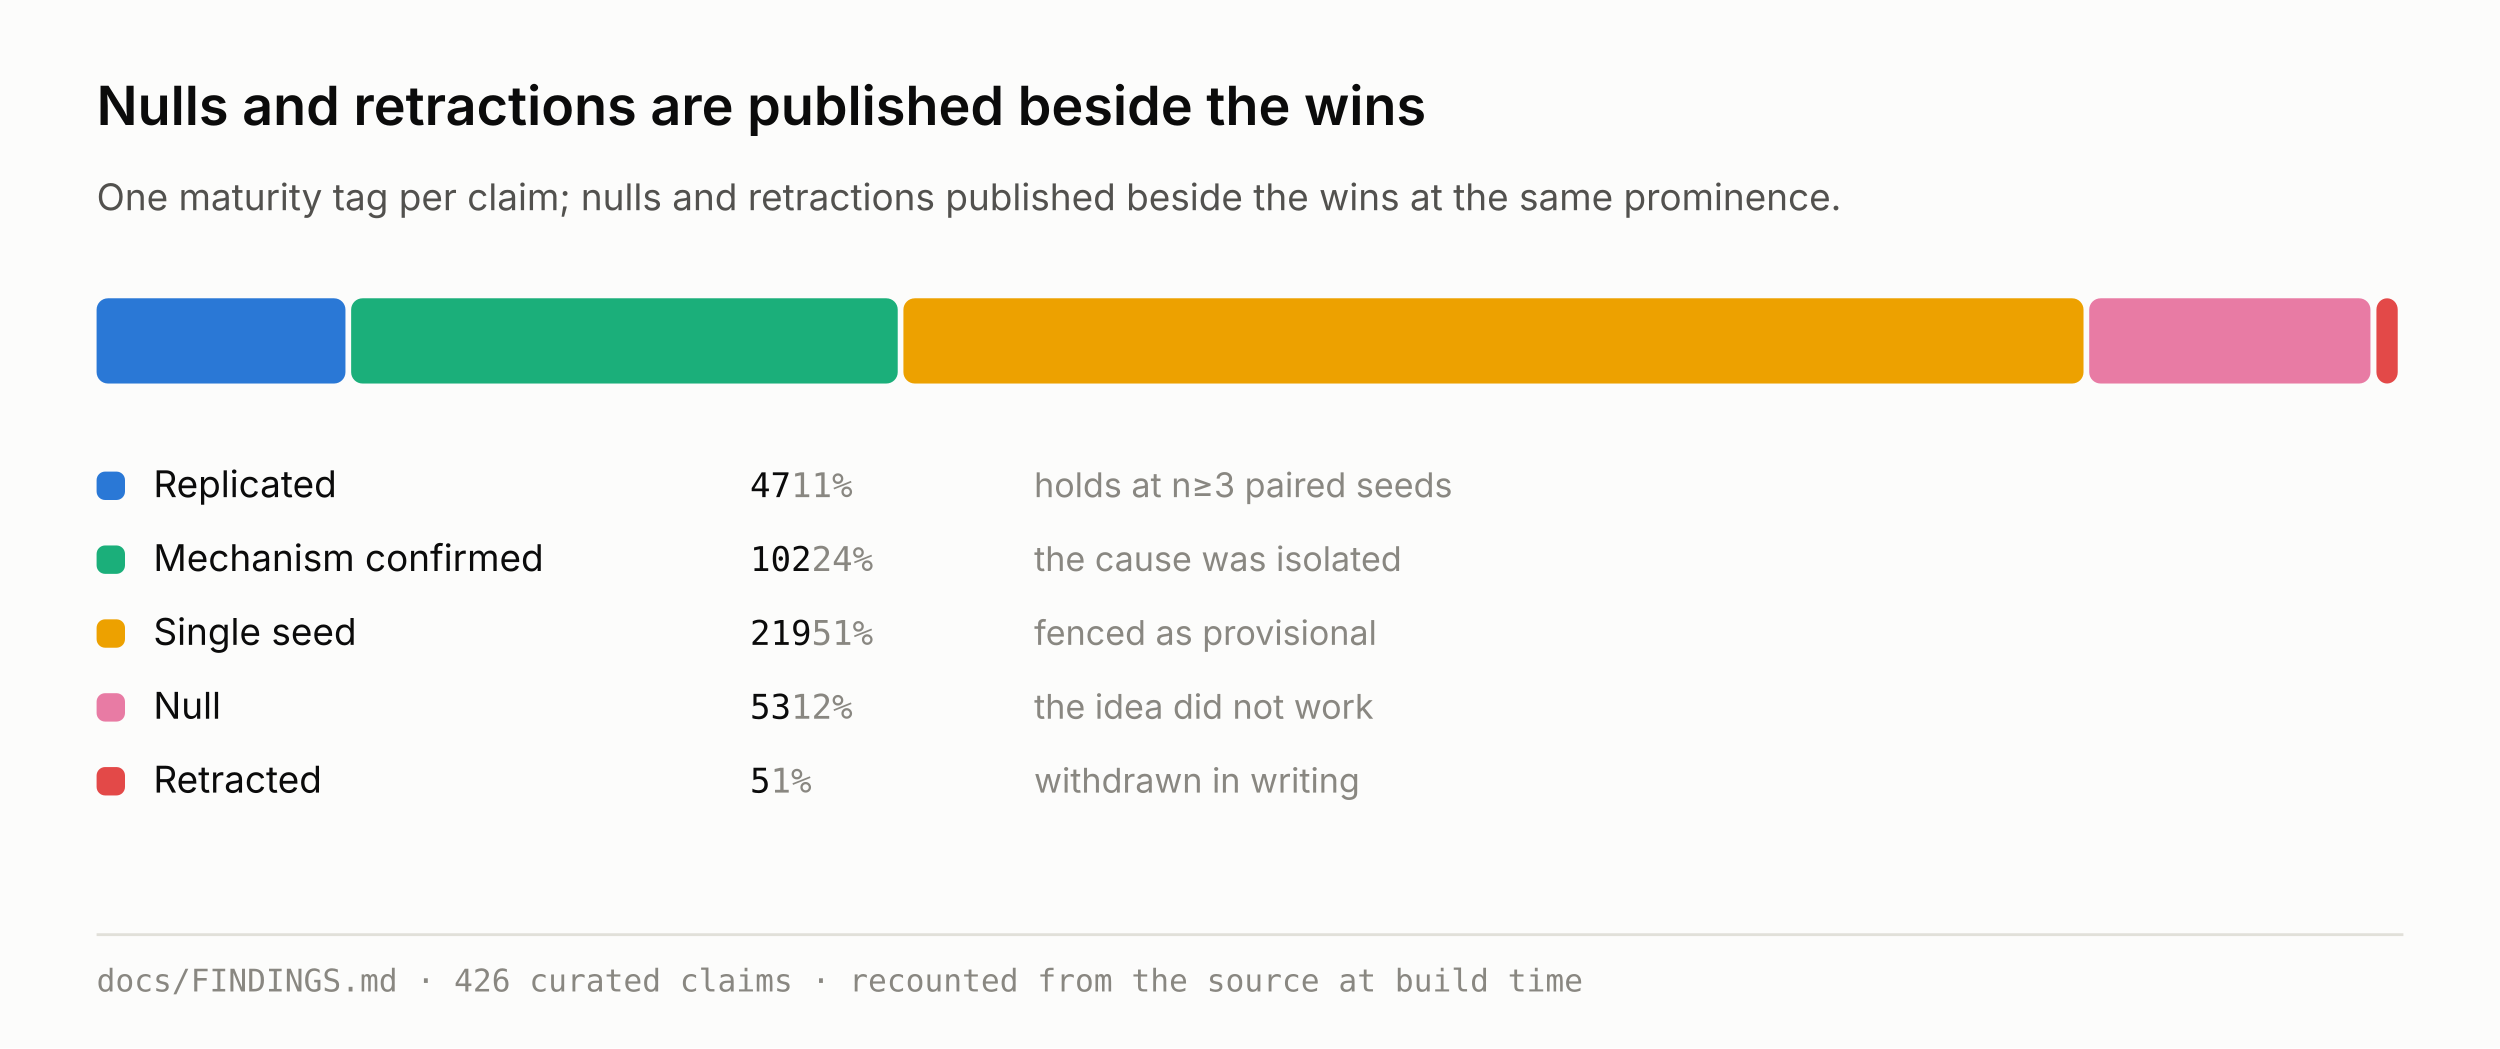
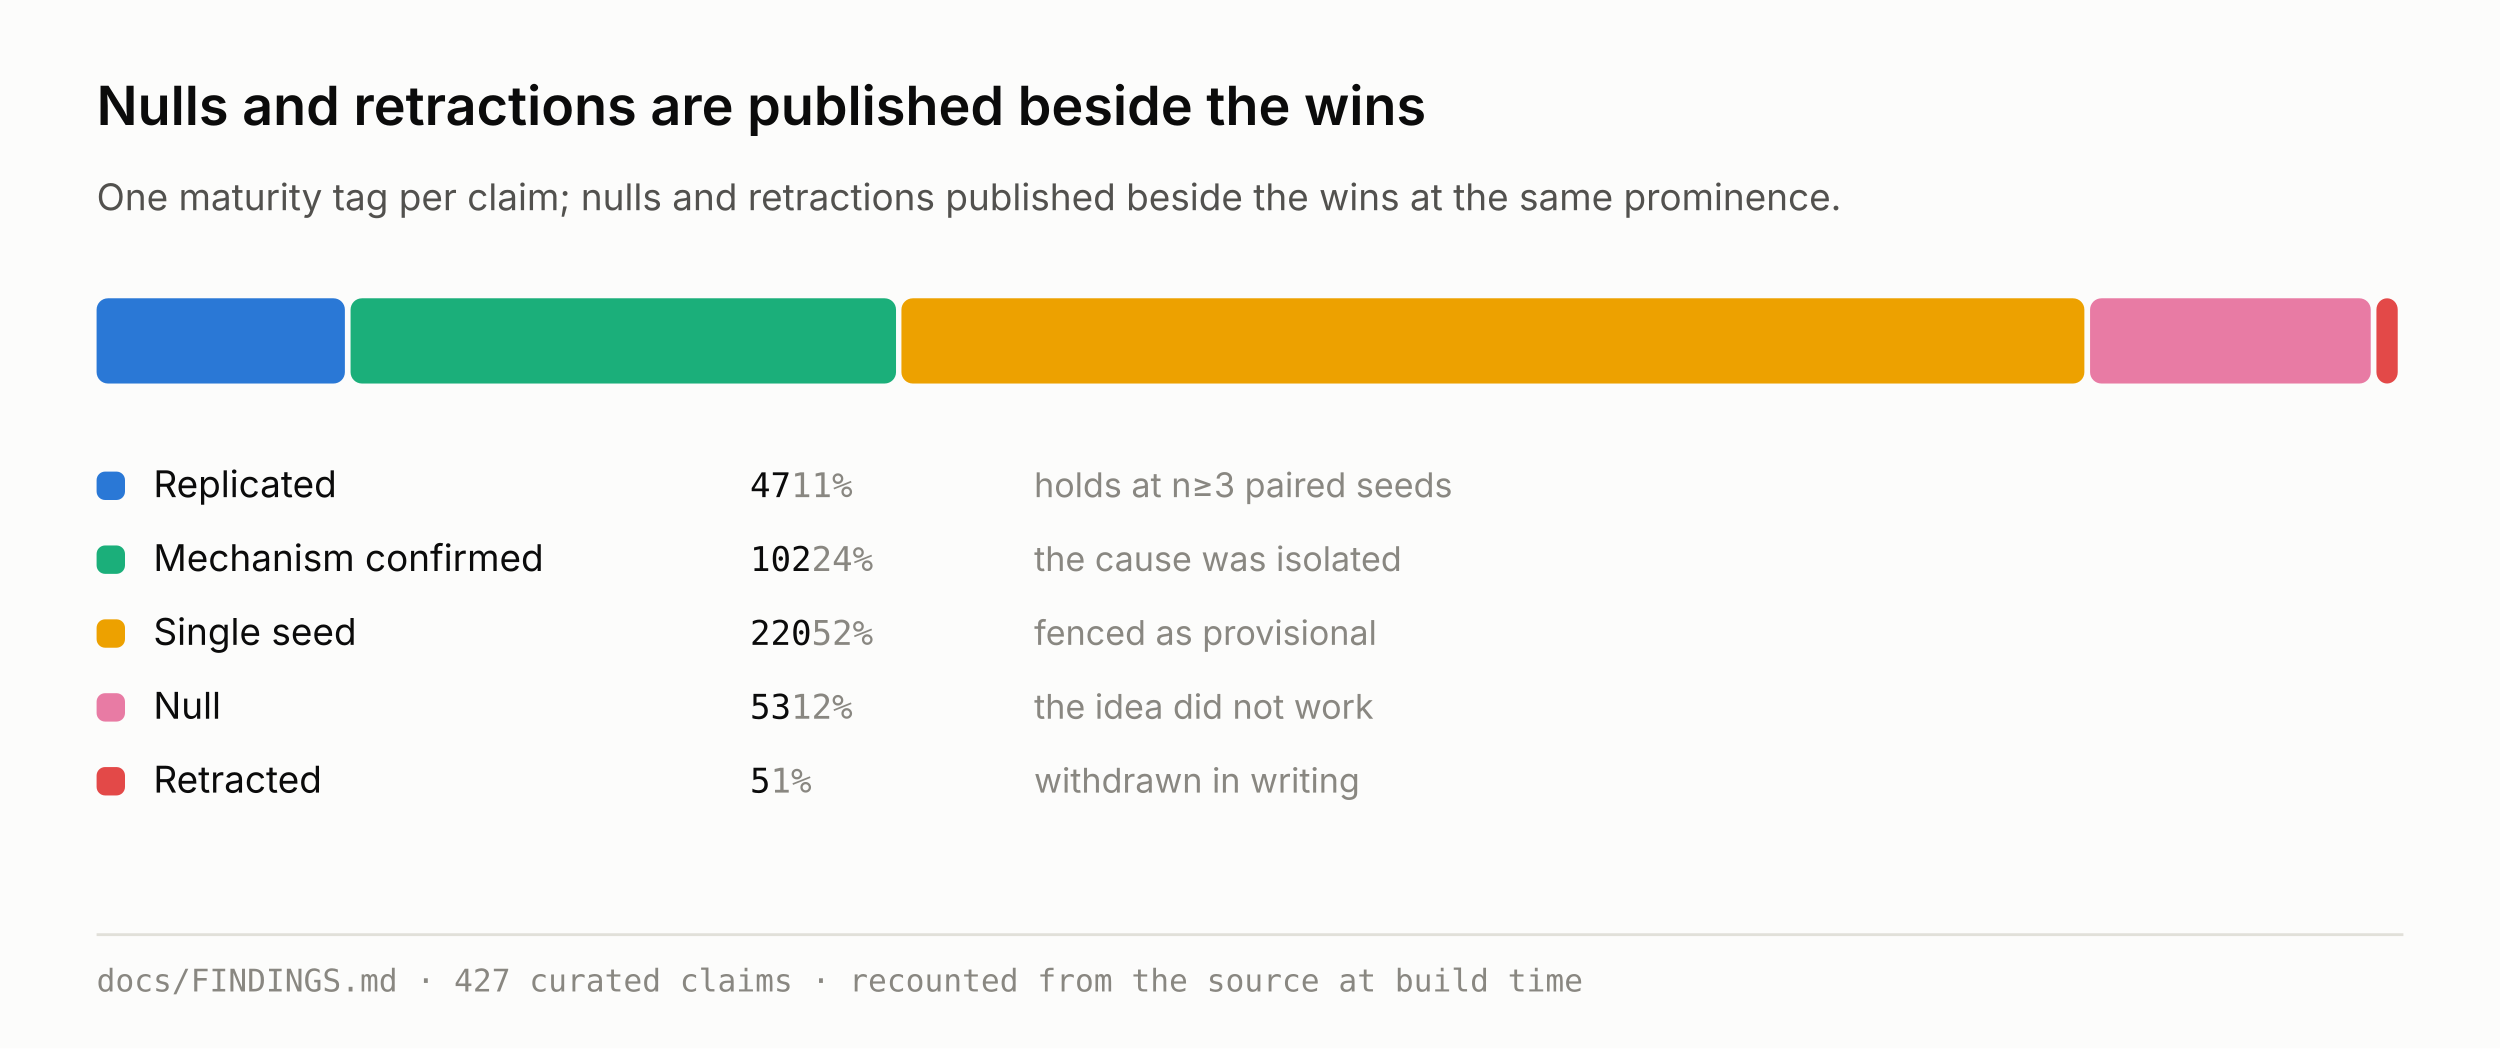
<svg xmlns="http://www.w3.org/2000/svg" width="880" height="369" viewBox="0 0 880 369" role="img">
  <rect width="880" height="369" fill="#fcfcfb" />
  <text x="34" y="44" font-family="Inter, -apple-system, BlinkMacSystemFont, 'Segoe UI', sans-serif" font-size="19" font-weight="600" fill="#0b0b0b">Nulls and retractions are published beside the wins</text>
  <text x="34" y="74" font-family="Inter, -apple-system, BlinkMacSystemFont, 'Segoe UI', sans-serif" font-size="13" fill="#52514e">One maturity tag per claim; nulls and retractions published beside the wins at the same prominence.</text>
-   <rect x="34.0" y="105" width="87.6" height="30" rx="4" fill="#2a78d6" />
-   <rect x="123.6" y="105" width="192.4" height="30" rx="4" fill="#1baf7a" />
-   <rect x="318.0" y="105" width="415.4" height="30" rx="4" fill="#eda100" />
-   <rect x="735.4" y="105" width="99.0" height="30" rx="4" fill="#e87ba4" />
+   <rect x="34.0" y="105" width="87.4" height="30" rx="4" fill="#2a78d6" />
+   <rect x="123.4" y="105" width="192.0" height="30" rx="4" fill="#1baf7a" />
+   <rect x="317.3" y="105" width="416.4" height="30" rx="4" fill="#eda100" />
+   <rect x="735.7" y="105" width="98.8" height="30" rx="4" fill="#e87ba4" />
  <rect x="836.5" y="105" width="7.5" height="30" rx="4" fill="#e34948" />
  <rect x="34" y="166" width="10" height="10" rx="3" fill="#2a78d6" />
  <text x="54" y="175" font-family="Inter, -apple-system, BlinkMacSystemFont, 'Segoe UI', sans-serif" font-size="13" fill="#0b0b0b">Replicated</text>
  <text x="264" y="175" font-family="'JetBrains Mono', ui-monospace, SFMono-Regular, Menlo, monospace" font-size="12" fill="#0b0b0b">47<tspan fill="#898781">  11%</tspan>
  </text>
  <text x="364" y="175" font-family="Inter, -apple-system, BlinkMacSystemFont, 'Segoe UI', sans-serif" font-size="12" fill="#898781">holds at n≥3 paired seeds</text>
  <rect x="34" y="192" width="10" height="10" rx="3" fill="#1baf7a" />
  <text x="54" y="201" font-family="Inter, -apple-system, BlinkMacSystemFont, 'Segoe UI', sans-serif" font-size="13" fill="#0b0b0b">Mechanism confirmed</text>
  <text x="264" y="201" font-family="'JetBrains Mono', ui-monospace, SFMono-Regular, Menlo, monospace" font-size="12" fill="#0b0b0b">102<tspan fill="#898781">  24%</tspan>
  </text>
  <text x="364" y="201" font-family="Inter, -apple-system, BlinkMacSystemFont, 'Segoe UI', sans-serif" font-size="12" fill="#898781">the cause was isolated</text>
  <rect x="34" y="218" width="10" height="10" rx="3" fill="#eda100" />
  <text x="54" y="227" font-family="Inter, -apple-system, BlinkMacSystemFont, 'Segoe UI', sans-serif" font-size="13" fill="#0b0b0b">Single seed</text>
-   <text x="264" y="227" font-family="'JetBrains Mono', ui-monospace, SFMono-Regular, Menlo, monospace" font-size="12" fill="#0b0b0b">219<tspan fill="#898781">  51%</tspan>
+   <text x="264" y="227" font-family="'JetBrains Mono', ui-monospace, SFMono-Regular, Menlo, monospace" font-size="12" fill="#0b0b0b">220<tspan fill="#898781">  52%</tspan>
  </text>
  <text x="364" y="227" font-family="Inter, -apple-system, BlinkMacSystemFont, 'Segoe UI', sans-serif" font-size="12" fill="#898781">fenced as provisional</text>
  <rect x="34" y="244" width="10" height="10" rx="3" fill="#e87ba4" />
  <text x="54" y="253" font-family="Inter, -apple-system, BlinkMacSystemFont, 'Segoe UI', sans-serif" font-size="13" fill="#0b0b0b">Null</text>
  <text x="264" y="253" font-family="'JetBrains Mono', ui-monospace, SFMono-Regular, Menlo, monospace" font-size="12" fill="#0b0b0b">53<tspan fill="#898781">  12%</tspan>
  </text>
  <text x="364" y="253" font-family="Inter, -apple-system, BlinkMacSystemFont, 'Segoe UI', sans-serif" font-size="12" fill="#898781">the idea did not work</text>
  <rect x="34" y="270" width="10" height="10" rx="3" fill="#e34948" />
  <text x="54" y="279" font-family="Inter, -apple-system, BlinkMacSystemFont, 'Segoe UI', sans-serif" font-size="13" fill="#0b0b0b">Retracted</text>
  <text x="264" y="279" font-family="'JetBrains Mono', ui-monospace, SFMono-Regular, Menlo, monospace" font-size="12" fill="#0b0b0b">5<tspan fill="#898781">  1%</tspan>
  </text>
  <text x="364" y="279" font-family="Inter, -apple-system, BlinkMacSystemFont, 'Segoe UI', sans-serif" font-size="12" fill="#898781">withdrawn in writing</text>
  <line x1="34" y1="329" x2="846" y2="329" stroke="#e1e0d9" stroke-width="1" />
-   <text x="34" y="349" font-family="'JetBrains Mono', ui-monospace, SFMono-Regular, Menlo, monospace" font-size="11" fill="#898781">docs/FINDINGS.md · 426 curated claims · recounted from the source at build time</text>
+   <text x="34" y="349" font-family="'JetBrains Mono', ui-monospace, SFMono-Regular, Menlo, monospace" font-size="11" fill="#898781">docs/FINDINGS.md · 427 curated claims · recounted from the source at build time</text>
</svg>
